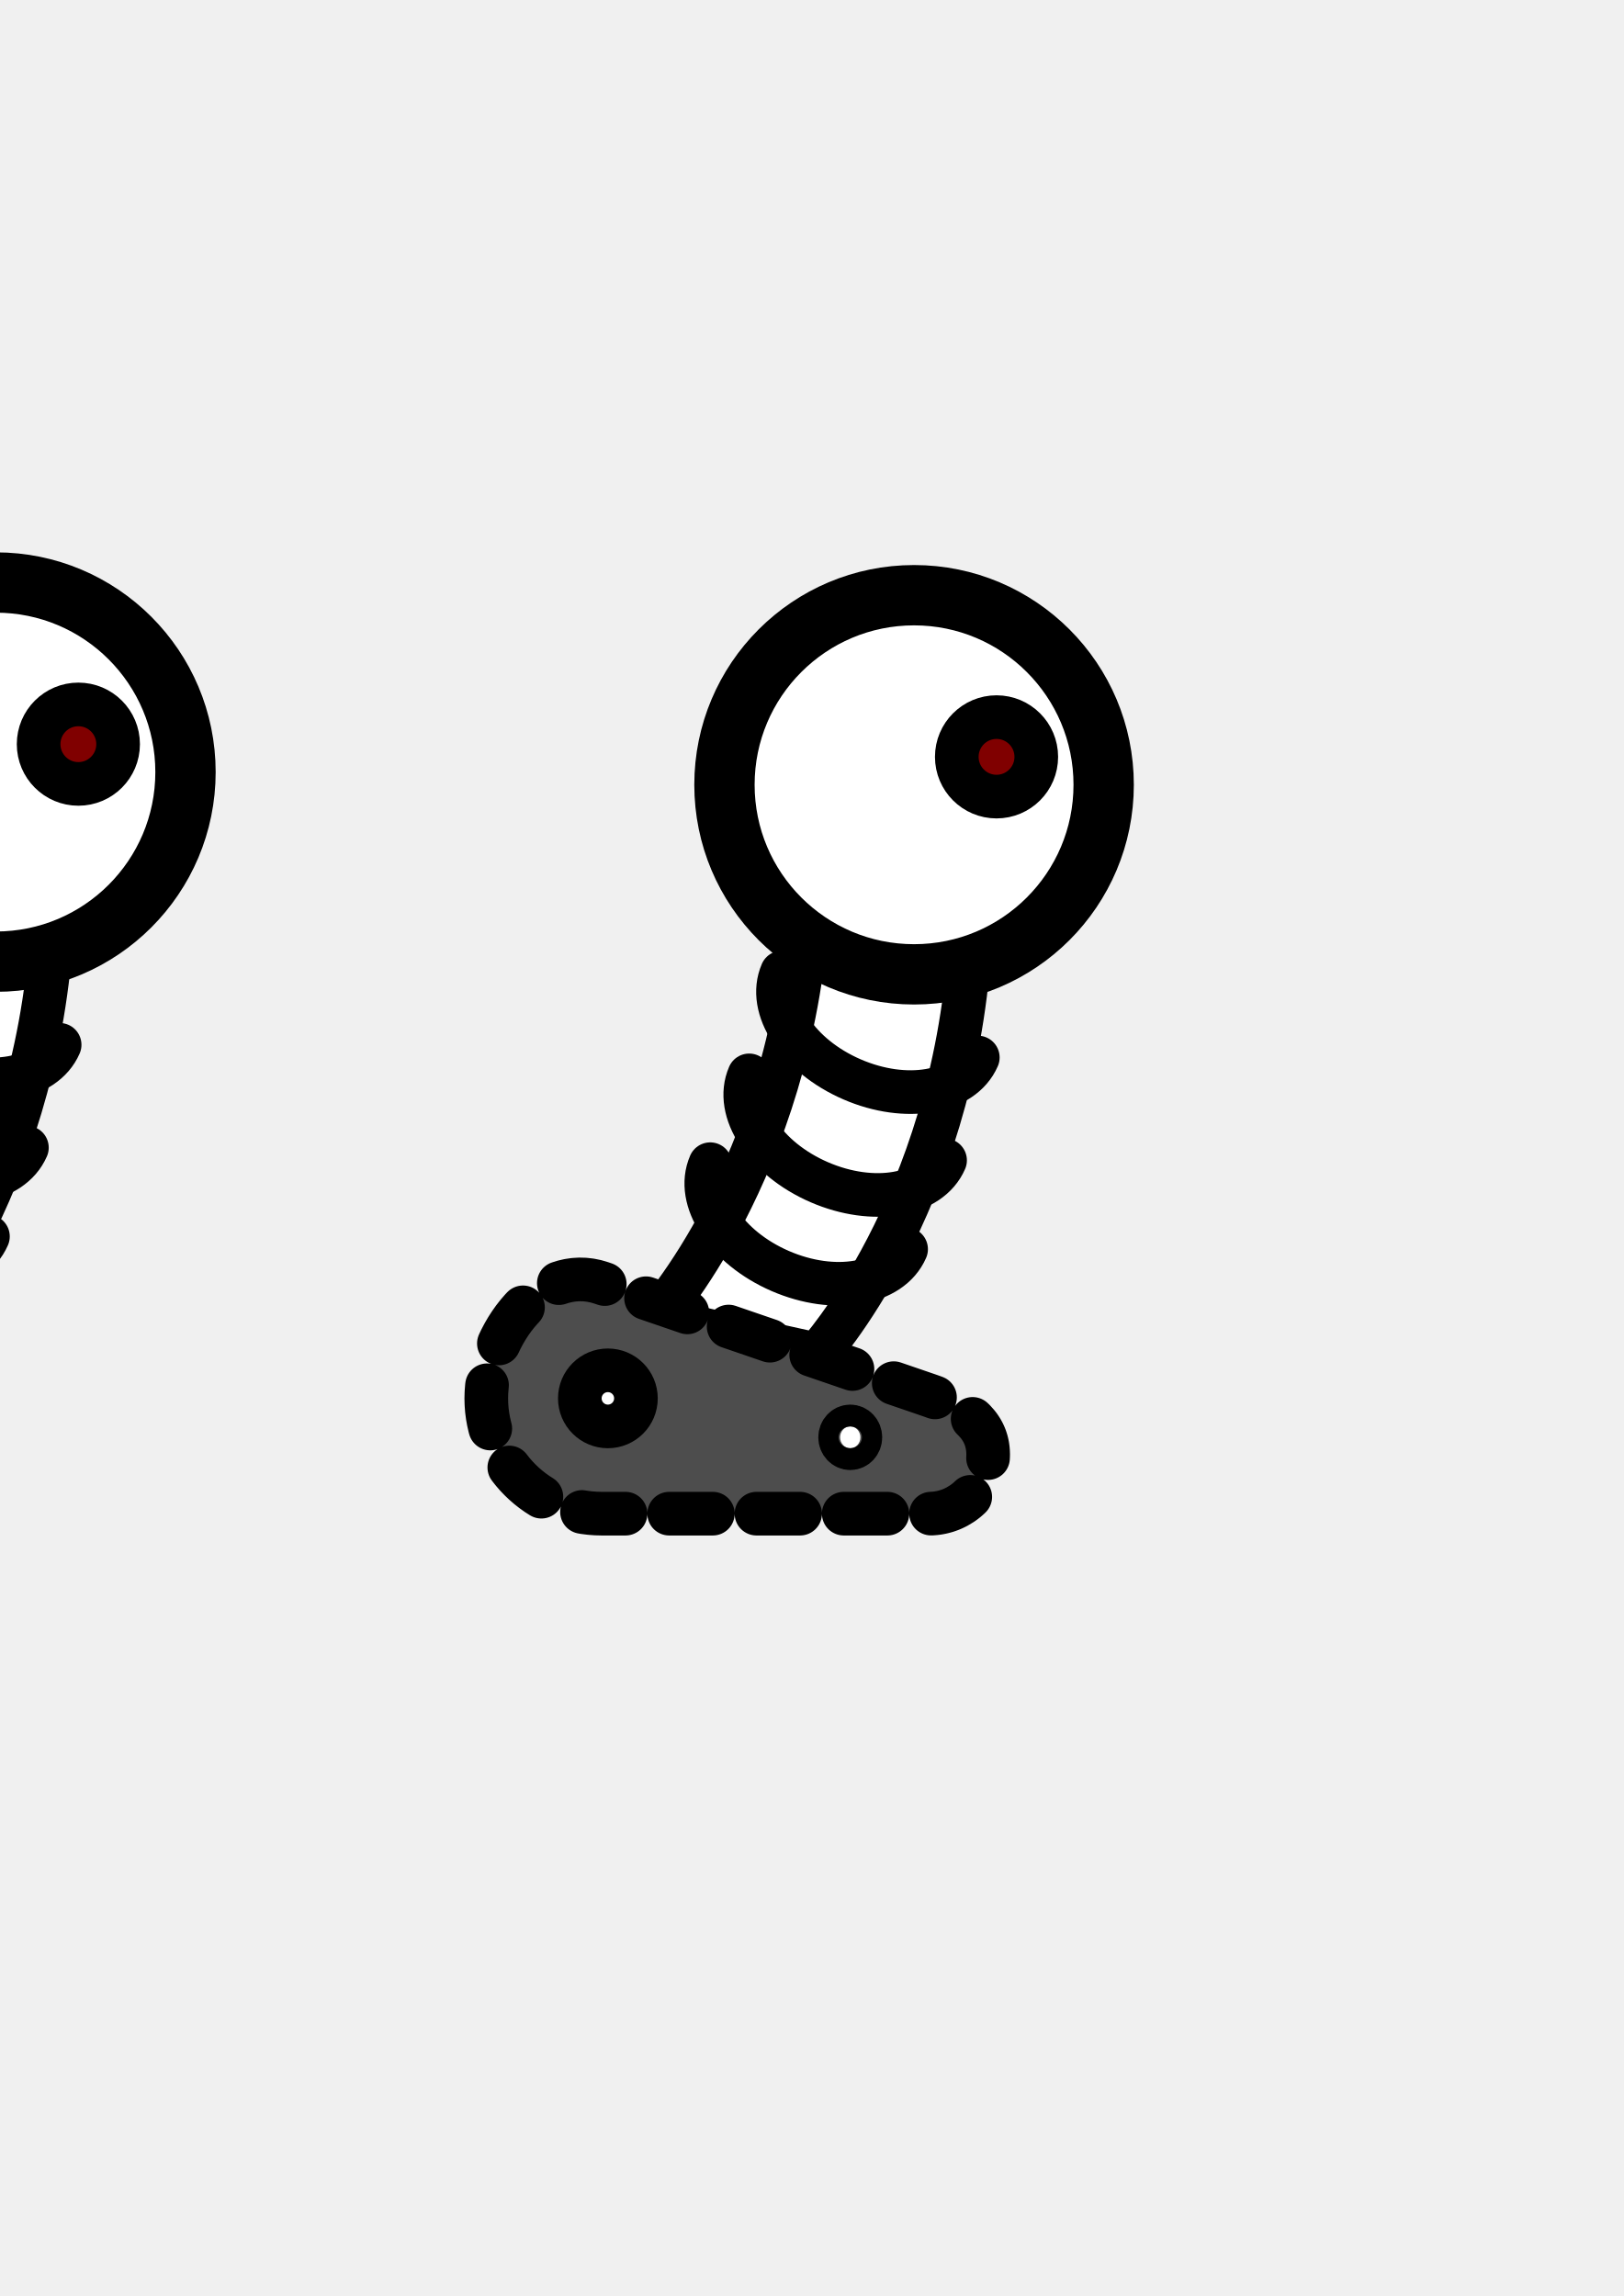
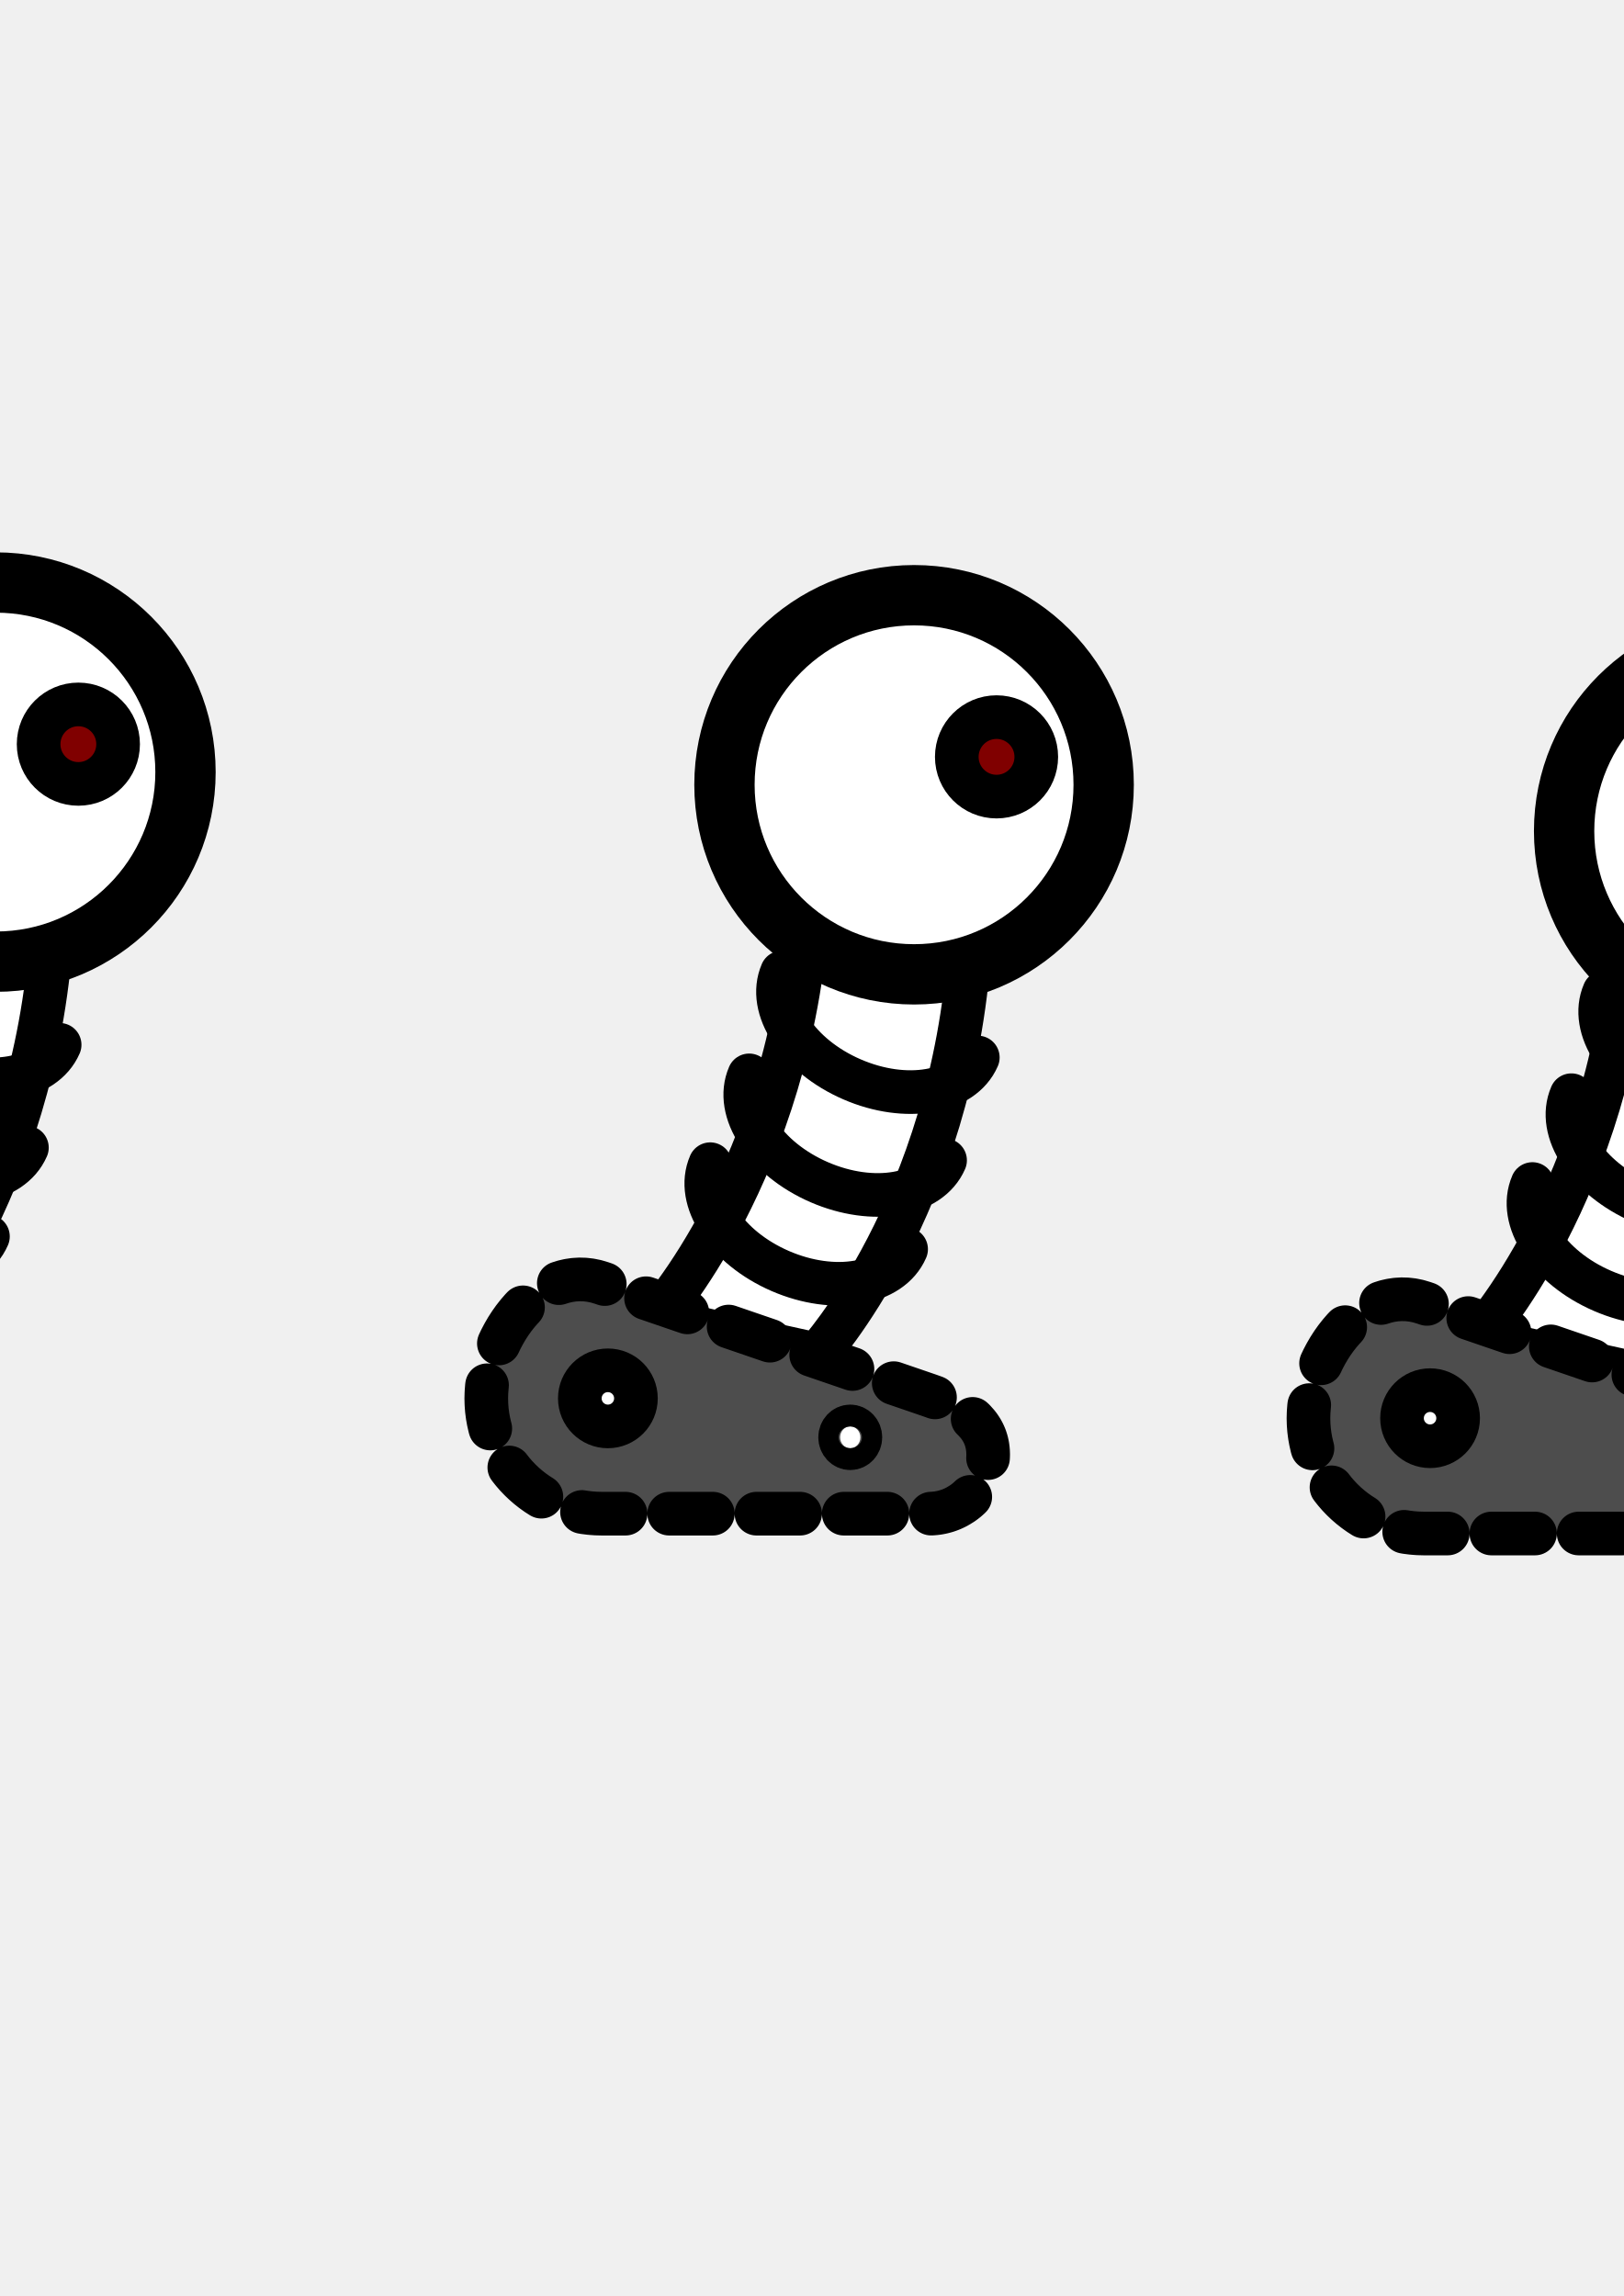
<svg xmlns="http://www.w3.org/2000/svg" width="744.094" height="1052.362" id="svg2" version="1.1">
  <defs id="defs4" />
  <g id="layer1">
+     <rect style="fill:#ffaaaa;fill-opacity:1;stroke:#000000;stroke-width:20;stroke-linecap:round;stroke-linejoin:round;stroke-miterlimit:4;stroke-opacity:1;stroke-dasharray:none;opacity:0" id="rect7448" width="35.355" height="431.335" x="725.29" y="272.524" />
    <path style="fill:#ffffff;stroke:#000000;stroke-width:20;stroke-linecap:butt;stroke-linejoin:round;stroke-miterlimit:4;stroke-opacity:1;stroke-dasharray:none;fill-opacity:1" d="m 300.123,604.433 c 0,0 62.143,-67.857 70,-187.143 l 74.286,16.429 c -7.857,119.286 -70,187.143 -70,187.143 z" id="path3807" />
    <path style="fill:#4d4d4d;stroke:#000000;stroke-opacity:1;stroke-width:20;stroke-miterlimit:4;stroke-dasharray:20,20;stroke-dashoffset:0;stroke-linecap:round;marker-start:none" d="m 275.719,588.062 c -27.614,-9.469 -52.875,23.683 -52.875,52.875 0,29.192 23.683,52.844 52.875,52.844 l 150,0 c 14.991,0 27.125,-12.134 27.125,-27.125 0,-14.991 -12.945,-22.294 -27.125,-27.156 z" id="path2985" />
    <path style="fill:#ffffff;stroke:#000000;stroke-width:20;stroke-miterlimit:4;stroke-opacity:1;stroke-dasharray:none" id="path3799" d="m 291.429,640.934 a 12.857,12.857 0 1 1 -25.714,0 12.857,12.857 0 1 1 25.714,0 z" />
    <path style="fill:#ffffff;stroke:#000000;stroke-width:20;stroke-miterlimit:4;stroke-opacity:1;stroke-dasharray:none" id="path3803" d="m 394.286,658.791 a 4.643,5 0 1 1 -9.286,0 4.643,5 0 1 1 9.286,0 z" />
    <path style="fill:none;stroke:#000000;stroke-width:20;stroke-linecap:round;stroke-linejoin:bevel;stroke-miterlimit:4;stroke-opacity:1" d="m 415.243,572.55 c -7.065,16.285 -32.889,20.769 -57.679,10.013 -24.79,-10.755 -39.159,-32.676 -32.093,-48.961" id="path3811" />
    <path id="path3825" d="m 433.1,531.836 c -7.065,16.285 -32.889,20.769 -57.679,10.013 -24.79,-10.755 -39.159,-32.676 -32.093,-48.961" style="fill:none;stroke:#000000;stroke-width:20;stroke-linecap:round;stroke-linejoin:bevel;stroke-miterlimit:4;stroke-opacity:1" />
    <path style="fill:none;stroke:#000000;stroke-width:20;stroke-linecap:round;stroke-linejoin:bevel;stroke-miterlimit:4;stroke-opacity:1" d="m 448.1,484.693 c -7.065,16.285 -32.889,20.769 -57.679,10.013 -24.79,-10.755 -39.159,-32.676 -32.093,-48.961" id="path3827" />
    <path style="fill:#ffffff;fill-opacity:1;stroke:#000000;stroke-width:20;stroke-linecap:round;stroke-linejoin:bevel;stroke-miterlimit:4;stroke-opacity:1;stroke-dasharray:none" id="path3831" d="m 416.429,368.791 a 62.857,62.857 0 1 1 -125.714,0 62.857,62.857 0 1 1 125.714,0 z" transform="matrix(1.382353,0,0,1.382353,-69.87363,-150.0996)" />
    <path style="fill:#800000;fill-opacity:1;stroke:#000000;stroke-width:20;stroke-linecap:round;stroke-linejoin:bevel;stroke-miterlimit:4;stroke-opacity:1;stroke-dasharray:none" id="path3833" d="m 470.714,357.005 a 18.214,18.214 0 1 1 -36.429,0 18.214,18.214 0 1 1 36.429,0 z" transform="translate(4.182746,-10.10153)" />
    <path style="fill:#ffffff;fill-opacity:1;stroke:#000000;stroke-width:20;stroke-linecap:butt;stroke-linejoin:round;stroke-miterlimit:4;stroke-opacity:1;stroke-dasharray:none" d="m -120.648,598.615 c 0,0 62.143,-67.857 70,-187.143 l 74.286,16.429 c -7.857,119.286 -70,187.143 -70,187.143 z" id="path3807-6" />
    <path style="fill:#4d4d4d;stroke:#000000;stroke-width:20;stroke-linecap:round;stroke-miterlimit:4;stroke-opacity:1;stroke-dasharray:20, 20;stroke-dashoffset:0;marker-start:none" d="m -55.363,595.523 c -7.617,-28.181 -49.229,-30.548 -73.416,-14.202 -24.187,16.346 -30.522,49.211 -14.176,73.398 l 83.992,124.28 c 8.394,12.42 25.242,15.679 37.662,7.285 12.42,-8.394 11.223,-23.209 7.311,-37.68 z" id="path2985-3" />
    <path transform="matrix(0.5599438,0.8285306,-0.8285306,0.5599438,277.4779,37.79993)" style="fill:#ffffff;stroke:#000000;stroke-width:20;stroke-miterlimit:4;stroke-opacity:1;stroke-dasharray:none" id="path3799-3" d="m 291.429,640.934 a 12.857,12.857 0 1 1 -25.714,0 12.857,12.857 0 1 1 25.714,0 z" />
    <path transform="matrix(0.5599438,0.8285306,-0.8285306,0.5599438,277.4779,37.79993)" style="fill:#ffffff;stroke:#000000;stroke-width:20;stroke-miterlimit:4;stroke-opacity:1;stroke-dasharray:none" id="path3803-7" d="m 394.286,658.791 a 4.643,5 0 1 1 -9.286,0 4.643,5 0 1 1 9.286,0 z" />
    <path style="fill:none;stroke:#000000;stroke-width:20;stroke-linecap:round;stroke-linejoin:bevel;stroke-miterlimit:4;stroke-opacity:1" d="m -5.527,566.732 c -7.065,16.285 -32.889,20.769 -57.679,10.013 -24.79,-10.755 -39.159,-32.676 -32.093,-48.961" id="path3811-3" />
    <path id="path3825-7" d="m 12.33,526.018 c -7.065,16.285 -32.889,20.769 -57.679,10.013 -24.79,-10.755 -39.159,-32.676 -32.093,-48.961" style="fill:none;stroke:#000000;stroke-width:20;stroke-linecap:round;stroke-linejoin:bevel;stroke-miterlimit:4;stroke-opacity:1" />
    <path style="fill:none;stroke:#000000;stroke-width:20;stroke-linecap:round;stroke-linejoin:bevel;stroke-miterlimit:4;stroke-opacity:1" d="m 27.33,478.875 c -7.065,16.285 -32.889,20.769 -57.679,10.013 -24.79,-10.755 -39.159,-32.676 -32.093,-48.961" id="path3827-5" />
    <path style="fill:#ffffff;fill-opacity:1;stroke:#000000;stroke-width:20;stroke-linecap:round;stroke-linejoin:bevel;stroke-miterlimit:4;stroke-opacity:1;stroke-dasharray:none" id="path3831-6" d="m 416.429,368.791 a 62.857,62.857 0 1 1 -125.714,0 62.857,62.857 0 1 1 125.714,0 z" transform="matrix(1.382353,0,0,1.382353,-490.6443,-155.9177)" />
    <path style="fill:#800000;fill-opacity:1;stroke:#000000;stroke-width:20;stroke-linecap:round;stroke-linejoin:bevel;stroke-miterlimit:4;stroke-opacity:1;stroke-dasharray:none" id="path3833-3" d="m 470.714,357.005 a 18.214,18.214 0 1 1 -36.429,0 18.214,18.214 0 1 1 36.429,0 z" transform="translate(-416.5879,-15.91961)" />
    <path style="fill:#ffffff;fill-opacity:1;stroke:#000000;stroke-width:20;stroke-linecap:butt;stroke-linejoin:round;stroke-miterlimit:4;stroke-opacity:1;stroke-dasharray:none" d="m -354.713,478.412 c 0,0 -88.019,26.815 -155.458,125.52 l -55.602,-51.93 c 67.439,-98.706 155.458,-125.52 155.458,-125.52 z" id="path3807-5" />
    <path style="fill:#4d4d4d;stroke:#000000;stroke-width:20;stroke-linecap:round;stroke-miterlimit:4;stroke-opacity:1;stroke-dasharray:20, 20;stroke-dashoffset:0;marker-start:none" d="m -569.316,554.97 c -27.614,-9.469 -52.875,23.683 -52.875,52.875 0,29.192 23.683,52.844 52.875,52.844 l 150,0 c 14.991,0 27.125,-12.134 27.125,-27.125 0,-14.991 -12.945,-22.294 -27.125,-27.156 z" id="path2985-39" />
    <path transform="translate(-845.0348,-33.0922)" style="fill:#ffffff;stroke:#000000;stroke-width:20;stroke-miterlimit:4;stroke-opacity:1;stroke-dasharray:none" id="path3799-9" d="m 291.429,640.934 a 12.857,12.857 0 1 1 -25.714,0 12.857,12.857 0 1 1 25.714,0 z" />
    <path transform="translate(-845.0348,-33.0922)" style="fill:#ffffff;stroke:#000000;stroke-width:20;stroke-miterlimit:4;stroke-opacity:1;stroke-dasharray:none" id="path3803-2" d="m 394.286,658.791 a 4.643,5 0 1 1 -9.286,0 4.643,5 0 1 1 9.286,0 z" />
    <path style="fill:none;stroke:#000000;stroke-width:20;stroke-linecap:round;stroke-linejoin:bevel;stroke-miterlimit:4;stroke-opacity:1" d="m -470.046,447.307 c 14.367,-10.428 38.881,-1.152 54.754,20.717 15.873,21.869 17.094,48.051 2.728,58.478" id="path3811-1" />
    <path id="path3825-4" d="m -506.13,473.278 c 14.367,-10.428 38.881,-1.152 54.754,20.717 15.873,21.869 17.094,48.051 2.728,58.478" style="fill:none;stroke:#000000;stroke-width:20;stroke-linecap:round;stroke-linejoin:bevel;stroke-miterlimit:4;stroke-opacity:1" />
    <path style="fill:none;stroke:#000000;stroke-width:20;stroke-linecap:round;stroke-linejoin:bevel;stroke-miterlimit:4;stroke-opacity:1" d="m -543.023,506.237 c 14.367,-10.428 38.881,-1.152 54.754,20.717 15.873,21.869 17.094,48.051 2.728,58.478" id="path3827-1" />
    <path style="fill:#ffffff;fill-opacity:1;stroke:#000000;stroke-width:20;stroke-linecap:round;stroke-linejoin:bevel;stroke-miterlimit:4;stroke-opacity:1;stroke-dasharray:none" id="path3831-0" d="m 416.429,368.791 a 62.857,62.857 0 1 1 -125.714,0 62.857,62.857 0 1 1 125.714,0 z" transform="matrix(1.382353,0,0,1.382353,-801.7713,-59.95319)" />
    <path style="fill:#800000;fill-opacity:1;stroke:#000000;stroke-width:20;stroke-linecap:round;stroke-linejoin:bevel;stroke-miterlimit:4;stroke-opacity:1;stroke-dasharray:none" id="path3833-7" d="m 470.714,357.005 a 18.214,18.214 0 1 1 -36.429,0 18.214,18.214 0 1 1 36.429,0 z" transform="translate(-731.7555,111.3596)" />
    <rect style="fill:none;stroke:#000000;stroke-width:20;stroke-linecap:round;stroke-linejoin:round;stroke-miterlimit:4;stroke-opacity:1;stroke-dasharray:none;opacity:0" id="rect5098" width="78.792" height="417.193" x="-532.35" y="242.22" />
+     <path style="fill:#ffffff;fill-opacity:1;stroke:#000000;stroke-width:20;stroke-linecap:round;stroke-linejoin:round;stroke-miterlimit:4;stroke-opacity:1;stroke-dasharray:none" d="m -402.918,130.721 c -12.87,0 -23.542,9.479 -25.667,21.929 -4.596,-4.103 -10.623,-6.585 -17.21,-6.585 -14.399,0 -26.074,11.853 -26.074,26.472 0,14.569 11.595,26.391 25.926,26.472 -0.06,0.735 -0.092,1.482 -0.092,2.233 0,14.619 11.675,26.472 26.074,26.472 5.901,0 11.323,-2.007 15.693,-5.363 6.195,5.198 14.135,8.321 22.799,8.321 19.782,0 35.808,-16.274 35.808,-36.358 l 0,-0.916 c -0.451,-18.141 -13.937,-32.888 -31.219,-35.137 0.014,-0.352 0.037,-0.713 0.037,-1.069 l 0,-0.668 c -0.357,-14.354 -11.931,-25.804 -26.074,-25.804 z" id="path6875" />
+     <path style="fill:#ffffff;fill-opacity:1;stroke:#000000;stroke-width:33.256;stroke-linecap:round;stroke-linejoin:round;stroke-miterlimit:4;stroke-opacity:1;stroke-dasharray:none" id="path6885" d="m -339.411,137.164 a 39.396,39.396 0 1 1 -0.013,-0.994" transform="matrix(0.5921788,0,0,0.6107383,-81.85058,147.5199)" />
+     <path d="m -339.411,137.164 a 39.396,39.396 0 1 1 -0.013,-0.994" id="path6887" style="fill:#ffffff;fill-opacity:1;stroke:#000000;stroke-width:33.256;stroke-linecap:round;stroke-linejoin:round;stroke-miterlimit:4;stroke-opacity:1;stroke-dasharray:none" transform="matrix(0.5921788,0,0,0.6107383,-249.344,11.79339)" />
+     <path id="path7430" d="m 676.909,613.525 c 0,0 62.143,-67.857 70,-187.143 l 74.286,16.429 c -7.857,119.286 -70,187.143 -70,187.143 z" style="fill:#ffffff;fill-opacity:1;stroke:#000000;stroke-width:20;stroke-linecap:butt;stroke-linejoin:round;stroke-miterlimit:4;stroke-opacity:1;stroke-dasharray:none" />
+     <path id="path7432" d="m 652.506,597.154 c -27.614,-9.469 -52.875,23.683 -52.875,52.875 0,29.192 23.683,52.844 52.875,52.844 l 150,0 c 14.991,0 27.125,-12.134 27.125,-27.125 0,-14.991 -12.945,-22.294 -27.125,-27.156 z" style="fill:#4d4d4d;stroke:#000000;stroke-width:20;stroke-linecap:round;stroke-miterlimit:4;stroke-opacity:1;stroke-dasharray:20, 20;stroke-dashoffset:0;marker-start:none" />
+     <path d="m 291.429,640.934 a 12.857,12.857 0 1 1 -25.714,0 12.857,12.857 0 1 1 25.714,0 z" id="path7434" style="fill:#ffffff;stroke:#000000;stroke-width:20;stroke-miterlimit:4;stroke-opacity:1;stroke-dasharray:none" transform="translate(376.7869,9.091373)" />
+     <path d="m 394.286,658.791 a 4.643,5 0 1 1 -9.286,0 4.643,5 0 1 1 9.286,0 z" id="path7436" style="fill:#ffffff;stroke:#000000;stroke-width:20;stroke-miterlimit:4;stroke-opacity:1;stroke-dasharray:none" transform="translate(376.7869,9.091373)" />
+     <path id="path7438" d="m 792.03,581.642 c -7.065,16.285 -32.889,20.769 -57.679,10.013 -24.79,-10.755 -39.159,-32.676 -32.093,-48.961" style="fill:none;stroke:#000000;stroke-width:20;stroke-linecap:round;stroke-linejoin:bevel;stroke-miterlimit:4;stroke-opacity:1" />
+     <path style="fill:none;stroke:#000000;stroke-width:20;stroke-linecap:round;stroke-linejoin:bevel;stroke-miterlimit:4;stroke-opacity:1" d="m 809.887,540.927 c -7.065,16.285 -32.889,20.769 -57.679,10.013 -24.79,-10.755 -39.159,-32.676 -32.093,-48.961" id="path7440" />
+     <path id="path7442" d="m 824.887,493.785 c -7.065,16.285 -32.889,20.769 -57.679,10.013 -24.79,-10.755 -39.159,-32.676 -32.093,-48.961" style="fill:none;stroke:#000000;stroke-width:20;stroke-linecap:round;stroke-linejoin:bevel;stroke-miterlimit:4;stroke-opacity:1" />
+     <path transform="matrix(1.382353,0,0,1.382353,314.9133,-128.8864)" d="m 416.429,368.791 a 62.857,62.857 0 1 1 -125.714,0 62.857,62.857 0 1 1 125.714,0 z" id="path7444" style="fill:#ffffff;fill-opacity:1;stroke:#000000;stroke-width:20;stroke-linecap:round;stroke-linejoin:bevel;stroke-miterlimit:4;stroke-opacity:1;stroke-dasharray:none" />
+     <path transform="matrix(1.221837,0,0,1.221837,288.5882,-65.05494)" d="m 470.714,357.005 a 18.214,18.214 0 1 1 -36.429,0 18.214,18.214 0 1 1 36.429,0 z" id="path7446" style="fill:#ffaaaa;fill-opacity:1;stroke:#000000;stroke-width:16.369;stroke-linecap:round;stroke-linejoin:bevel;stroke-miterlimit:4;stroke-opacity:1;stroke-dasharray:none" />
  </g>
</svg>
